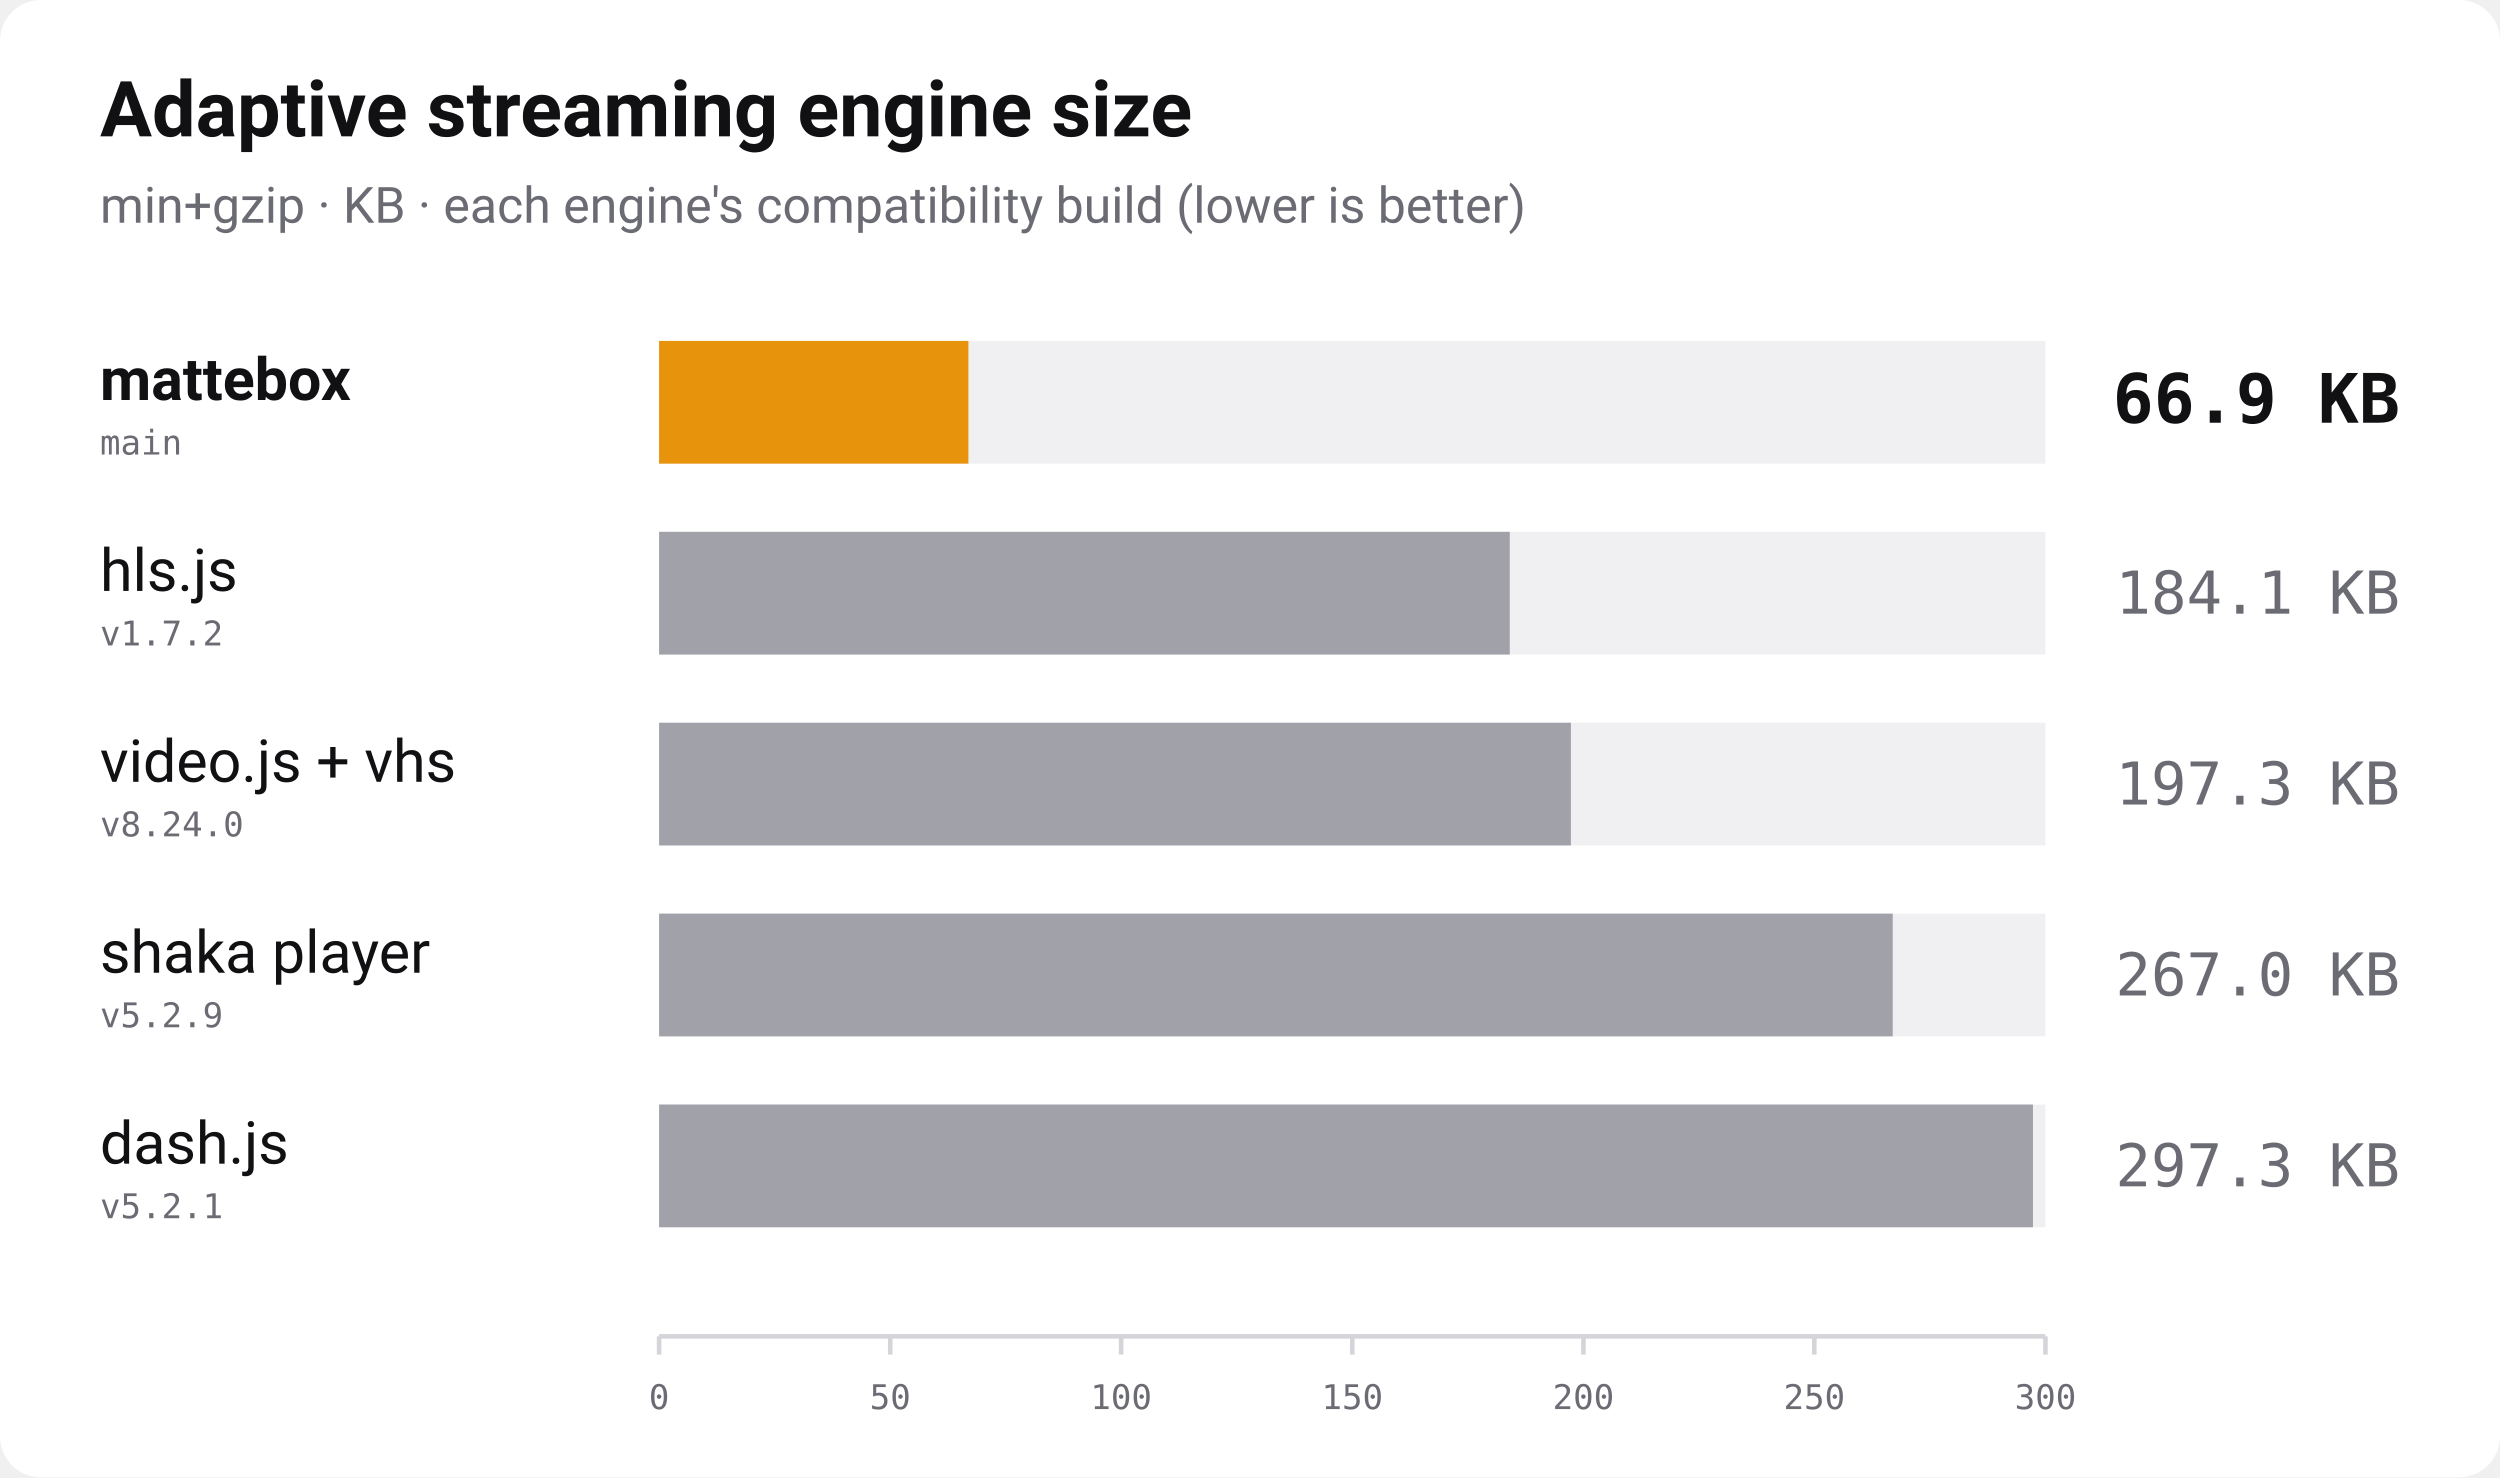
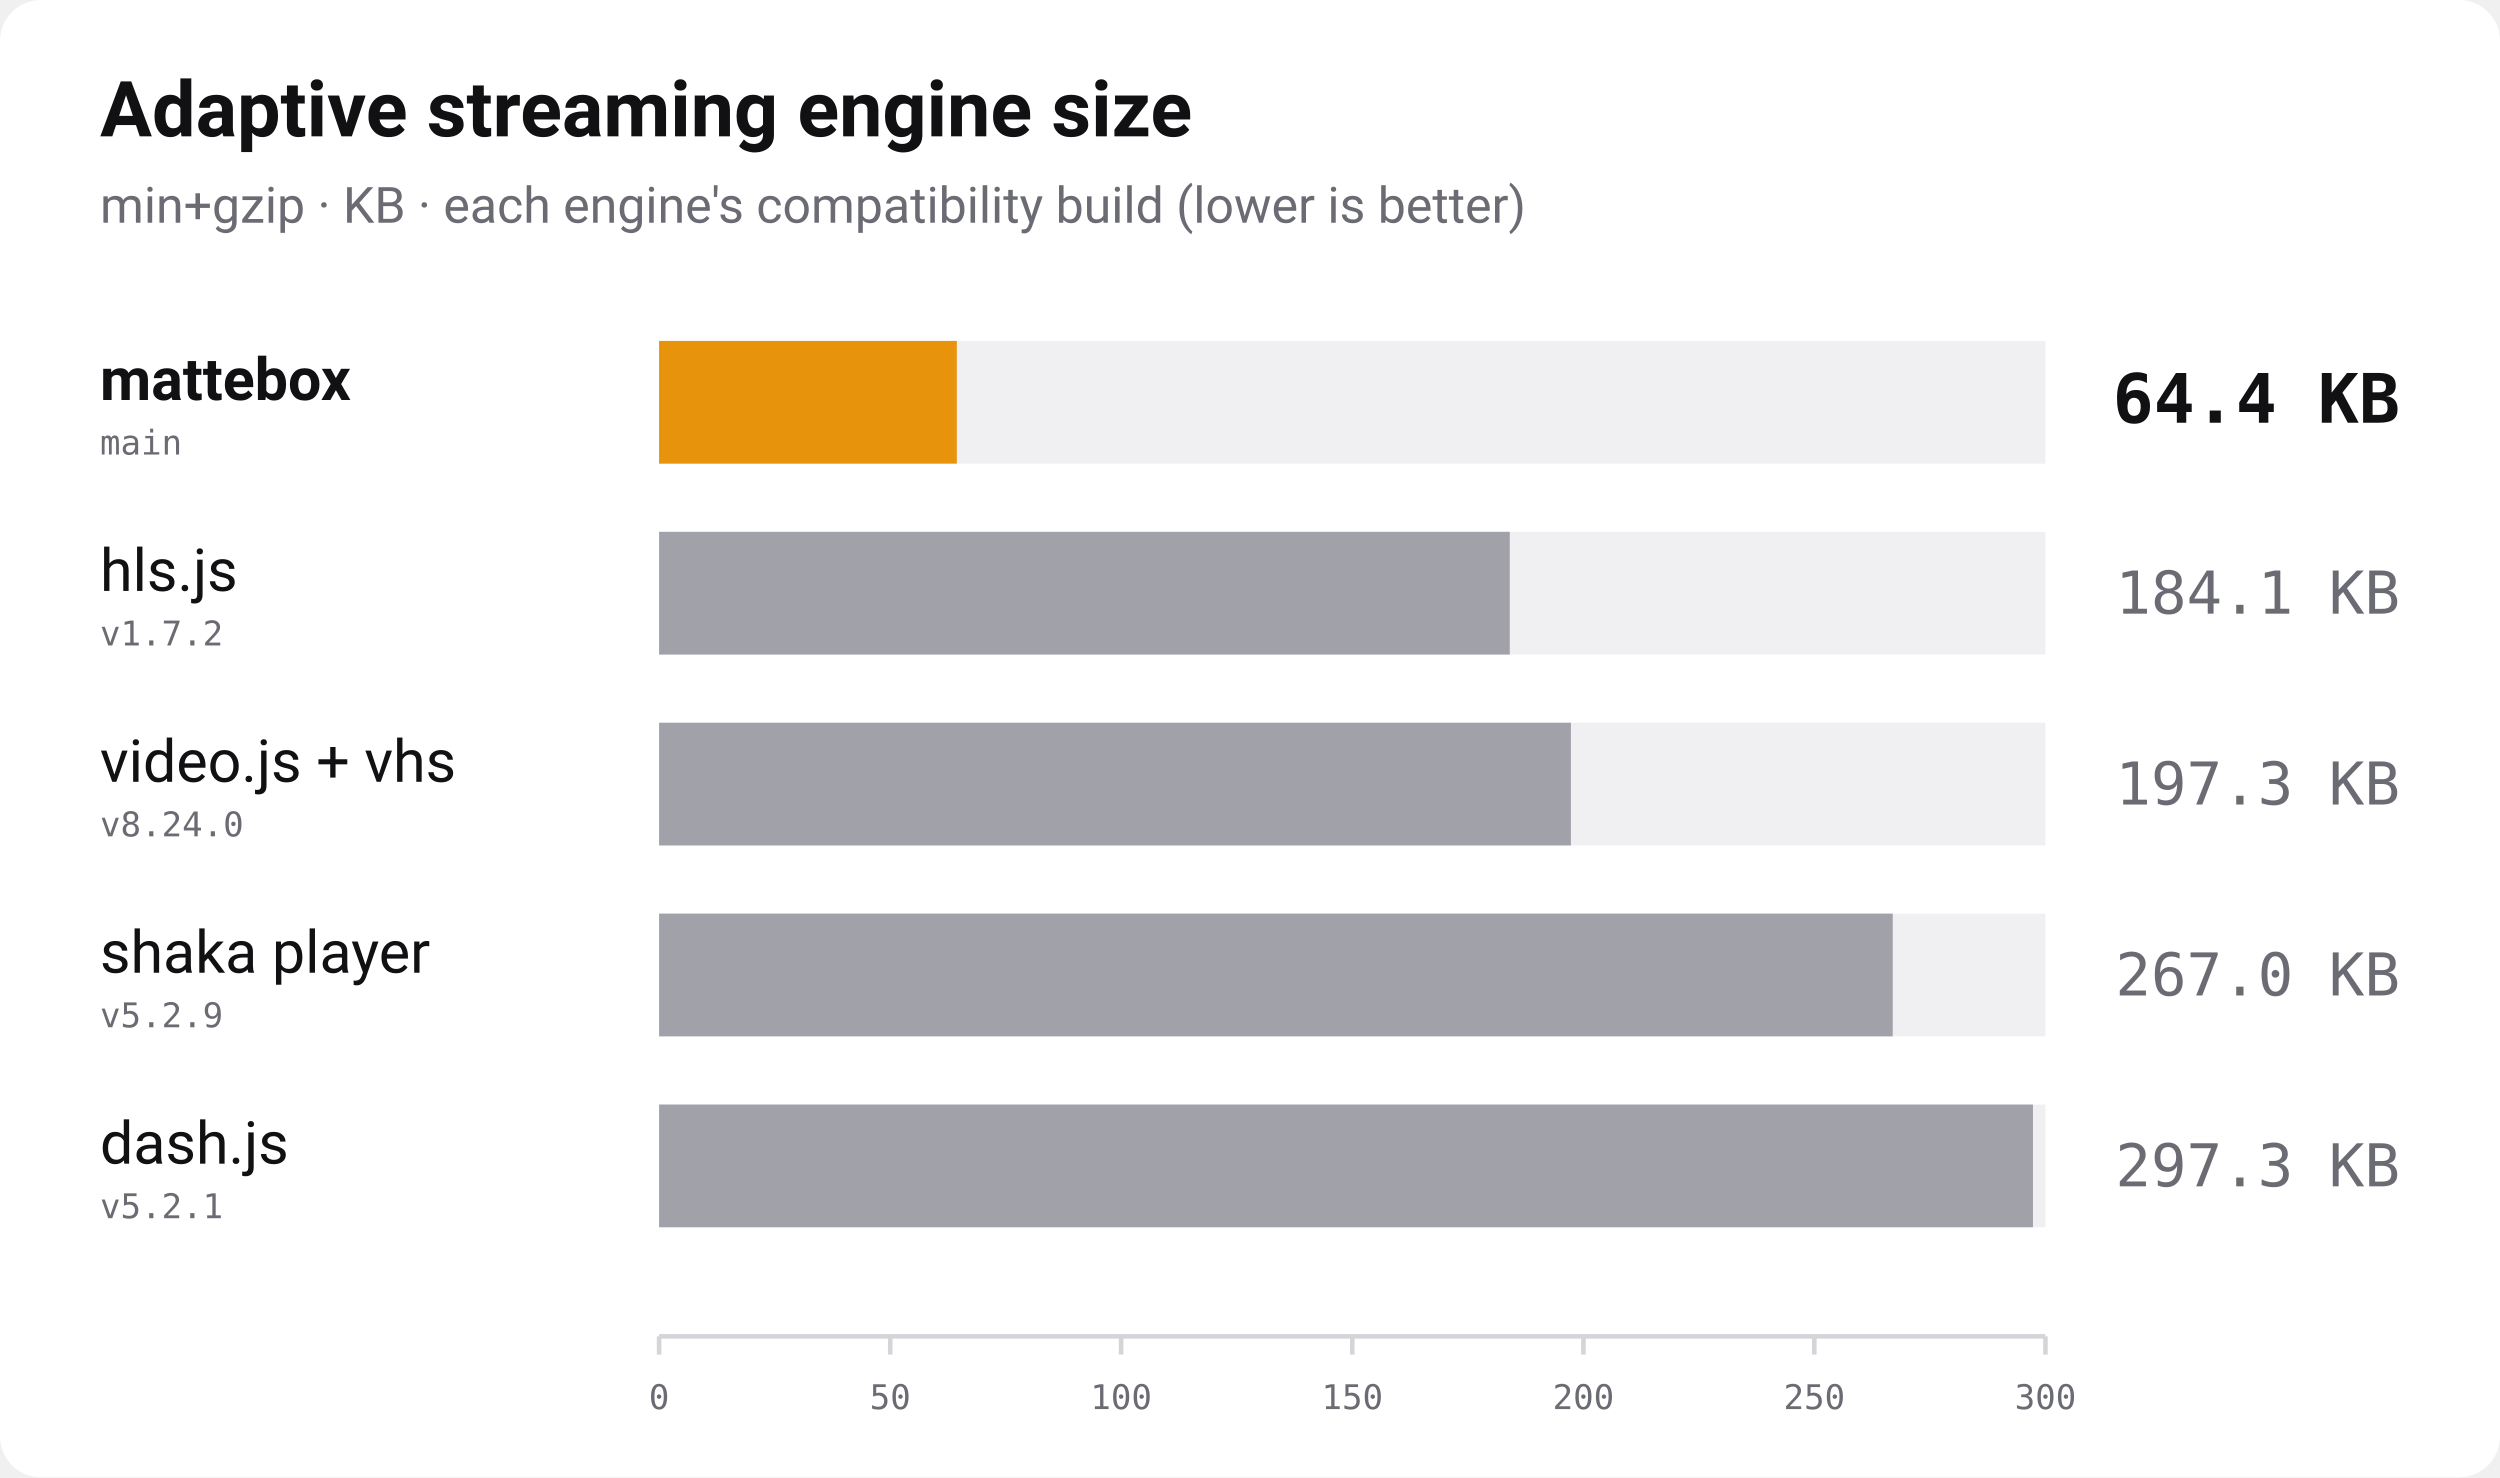
<svg xmlns="http://www.w3.org/2000/svg" width="1100" height="650" viewBox="0 0 1100 650" role="img" aria-label="Bundle size of adaptive streaming players, min+gzip, lower is better">
  <rect width="1100" height="650" rx="18" fill="#ffffff" />
  <text x="44" y="60" font-family="-apple-system, 'Segoe UI', Roboto, Helvetica, Arial, sans-serif" font-size="34" font-weight="700" fill="#111114">Adaptive streaming engine size</text>
  <text x="44" y="98" font-family="-apple-system, 'Segoe UI', Roboto, Helvetica, Arial, sans-serif" font-size="22" fill="#6b6b74">min+gzip · KB · each engine's compatibility build (lower is better)</text>
  <text x="44" y="176" font-family="-apple-system, 'Segoe UI', Roboto, Helvetica, Arial, sans-serif" font-size="26" font-weight="700" fill="#111114">mattebox</text>
  <text x="44" y="200" font-family="ui-monospace, 'SF Mono', Menlo, Consolas, monospace" font-size="15" fill="#6b6b74">main</text>
  <rect x="290" y="150" width="610" height="54" fill="#f0f0f3" />
-   <rect x="290" y="150" width="136.1" height="54" fill="#e8930c" />
-   <text x="1056" y="186" text-anchor="end" font-family="ui-monospace, 'SF Mono', Menlo, Consolas, monospace" font-size="30" font-weight="700" fill="#111114">66.9 KB</text>
+   <rect x="290" y="150" width="131.0" height="54" fill="#e8930c" />
+   <text x="1056" y="186" text-anchor="end" font-family="ui-monospace, 'SF Mono', Menlo, Consolas, monospace" font-size="30" font-weight="700" fill="#111114">64.4 KB</text>
  <text x="44" y="260" font-family="-apple-system, 'Segoe UI', Roboto, Helvetica, Arial, sans-serif" font-size="26" font-weight="400" fill="#111114">hls.js</text>
  <text x="44" y="284" font-family="ui-monospace, 'SF Mono', Menlo, Consolas, monospace" font-size="15" fill="#6b6b74">v1.7.2</text>
  <rect x="290" y="234" width="610" height="54" fill="#f0f0f3" />
  <rect x="290" y="234" width="374.3" height="54" fill="#a1a1aa" />
  <text x="1056" y="270" text-anchor="end" font-family="ui-monospace, 'SF Mono', Menlo, Consolas, monospace" font-size="26" font-weight="400" fill="#6b6b74">184.1 KB</text>
  <text x="44" y="344" font-family="-apple-system, 'Segoe UI', Roboto, Helvetica, Arial, sans-serif" font-size="26" font-weight="400" fill="#111114">video.js + vhs</text>
  <text x="44" y="368" font-family="ui-monospace, 'SF Mono', Menlo, Consolas, monospace" font-size="15" fill="#6b6b74">v8.24.0</text>
  <rect x="290" y="318" width="610" height="54" fill="#f0f0f3" />
  <rect x="290" y="318" width="401.2" height="54" fill="#a1a1aa" />
  <text x="1056" y="354" text-anchor="end" font-family="ui-monospace, 'SF Mono', Menlo, Consolas, monospace" font-size="26" font-weight="400" fill="#6b6b74">197.3 KB</text>
  <text x="44" y="428" font-family="-apple-system, 'Segoe UI', Roboto, Helvetica, Arial, sans-serif" font-size="26" font-weight="400" fill="#111114">shaka player</text>
  <text x="44" y="452" font-family="ui-monospace, 'SF Mono', Menlo, Consolas, monospace" font-size="15" fill="#6b6b74">v5.2.9</text>
  <rect x="290" y="402" width="610" height="54" fill="#f0f0f3" />
  <rect x="290" y="402" width="542.8" height="54" fill="#a1a1aa" />
  <text x="1056" y="438" text-anchor="end" font-family="ui-monospace, 'SF Mono', Menlo, Consolas, monospace" font-size="26" font-weight="400" fill="#6b6b74">267.0 KB</text>
  <text x="44" y="512" font-family="-apple-system, 'Segoe UI', Roboto, Helvetica, Arial, sans-serif" font-size="26" font-weight="400" fill="#111114">dash.js</text>
  <text x="44" y="536" font-family="ui-monospace, 'SF Mono', Menlo, Consolas, monospace" font-size="15" fill="#6b6b74">v5.2.1</text>
  <rect x="290" y="486" width="610" height="54" fill="#f0f0f3" />
  <rect x="290" y="486" width="604.5" height="54" fill="#a1a1aa" />
  <text x="1056" y="522" text-anchor="end" font-family="ui-monospace, 'SF Mono', Menlo, Consolas, monospace" font-size="26" font-weight="400" fill="#6b6b74">297.3 KB</text>
  <line x1="290" y1="588" x2="900" y2="588" stroke="#d4d4d9" stroke-width="2" />
  <line x1="290.0" y1="588" x2="290.0" y2="596" stroke="#d4d4d9" stroke-width="2" />
  <text x="290.0" y="620" text-anchor="middle" font-family="ui-monospace, 'SF Mono', Menlo, Consolas, monospace" font-size="15" fill="#6b6b74">0</text>
  <line x1="391.7" y1="588" x2="391.7" y2="596" stroke="#d4d4d9" stroke-width="2" />
  <text x="391.7" y="620" text-anchor="middle" font-family="ui-monospace, 'SF Mono', Menlo, Consolas, monospace" font-size="15" fill="#6b6b74">50</text>
  <line x1="493.3" y1="588" x2="493.3" y2="596" stroke="#d4d4d9" stroke-width="2" />
  <text x="493.3" y="620" text-anchor="middle" font-family="ui-monospace, 'SF Mono', Menlo, Consolas, monospace" font-size="15" fill="#6b6b74">100</text>
  <line x1="595.0" y1="588" x2="595.0" y2="596" stroke="#d4d4d9" stroke-width="2" />
  <text x="595.0" y="620" text-anchor="middle" font-family="ui-monospace, 'SF Mono', Menlo, Consolas, monospace" font-size="15" fill="#6b6b74">150</text>
  <line x1="696.7" y1="588" x2="696.7" y2="596" stroke="#d4d4d9" stroke-width="2" />
  <text x="696.7" y="620" text-anchor="middle" font-family="ui-monospace, 'SF Mono', Menlo, Consolas, monospace" font-size="15" fill="#6b6b74">200</text>
  <line x1="798.3" y1="588" x2="798.3" y2="596" stroke="#d4d4d9" stroke-width="2" />
  <text x="798.3" y="620" text-anchor="middle" font-family="ui-monospace, 'SF Mono', Menlo, Consolas, monospace" font-size="15" fill="#6b6b74">250</text>
  <line x1="900.0" y1="588" x2="900.0" y2="596" stroke="#d4d4d9" stroke-width="2" />
  <text x="900.0" y="620" text-anchor="middle" font-family="ui-monospace, 'SF Mono', Menlo, Consolas, monospace" font-size="15" fill="#6b6b74">300</text>
</svg>
